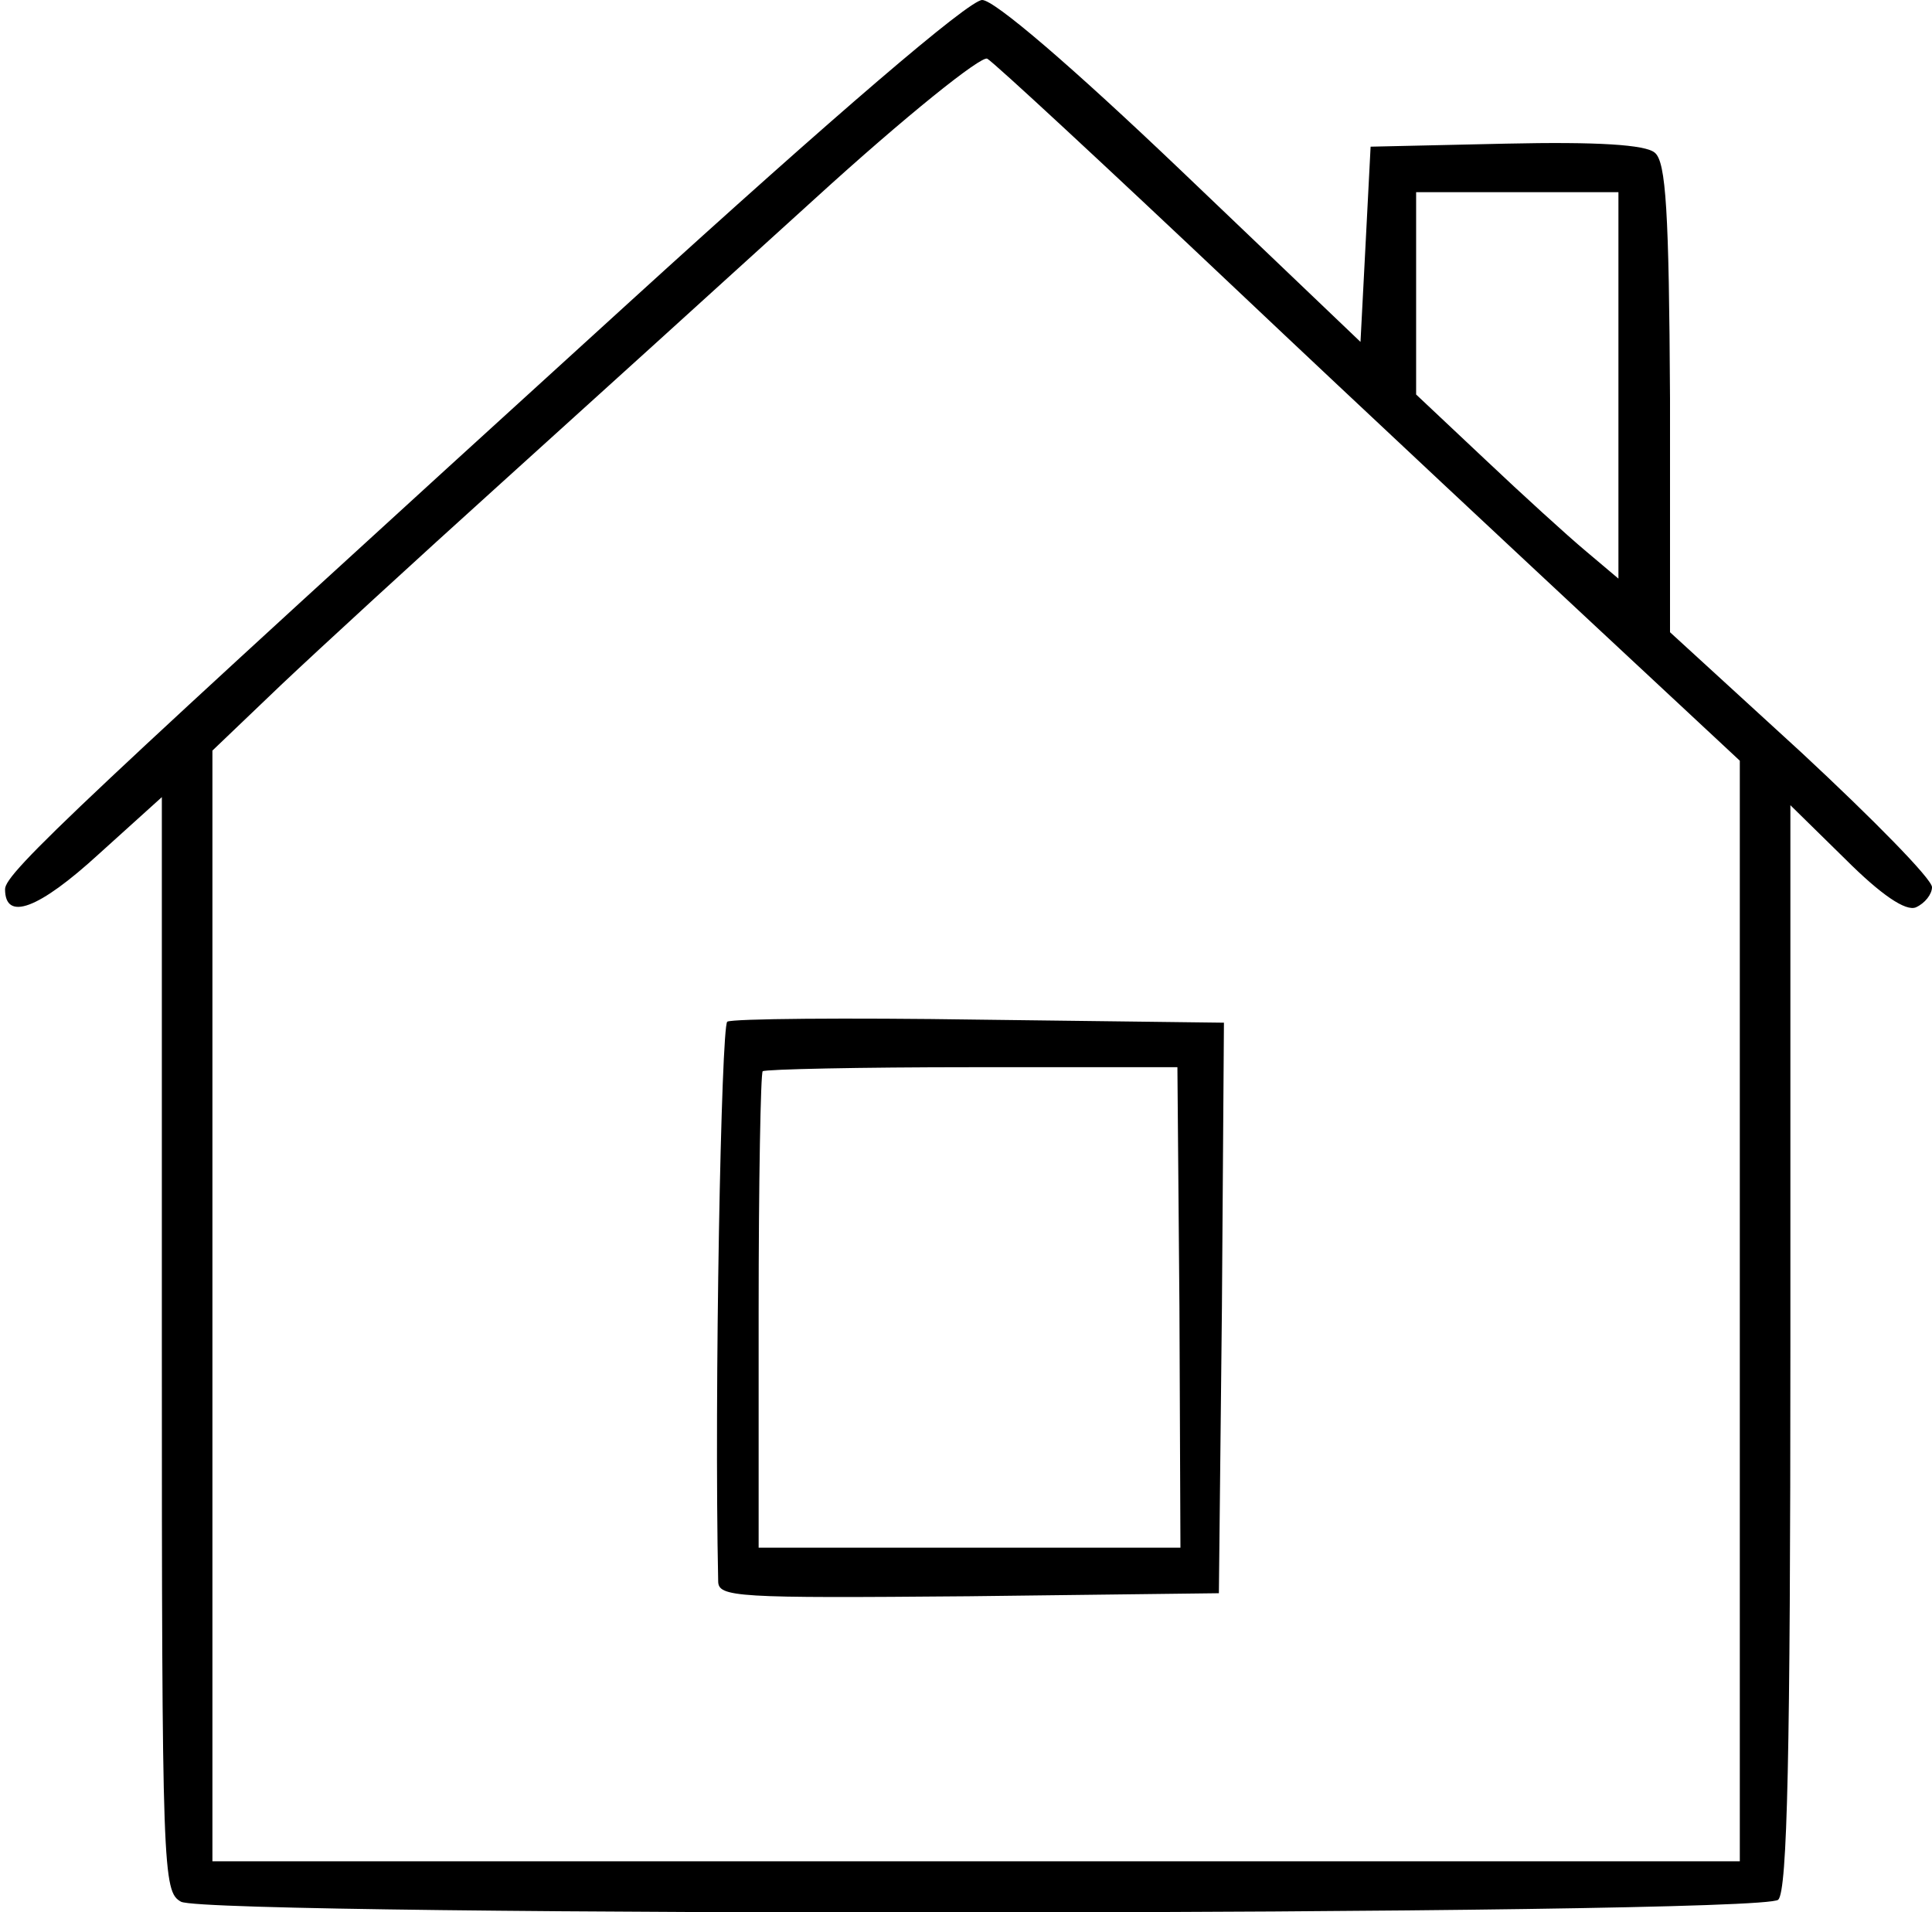
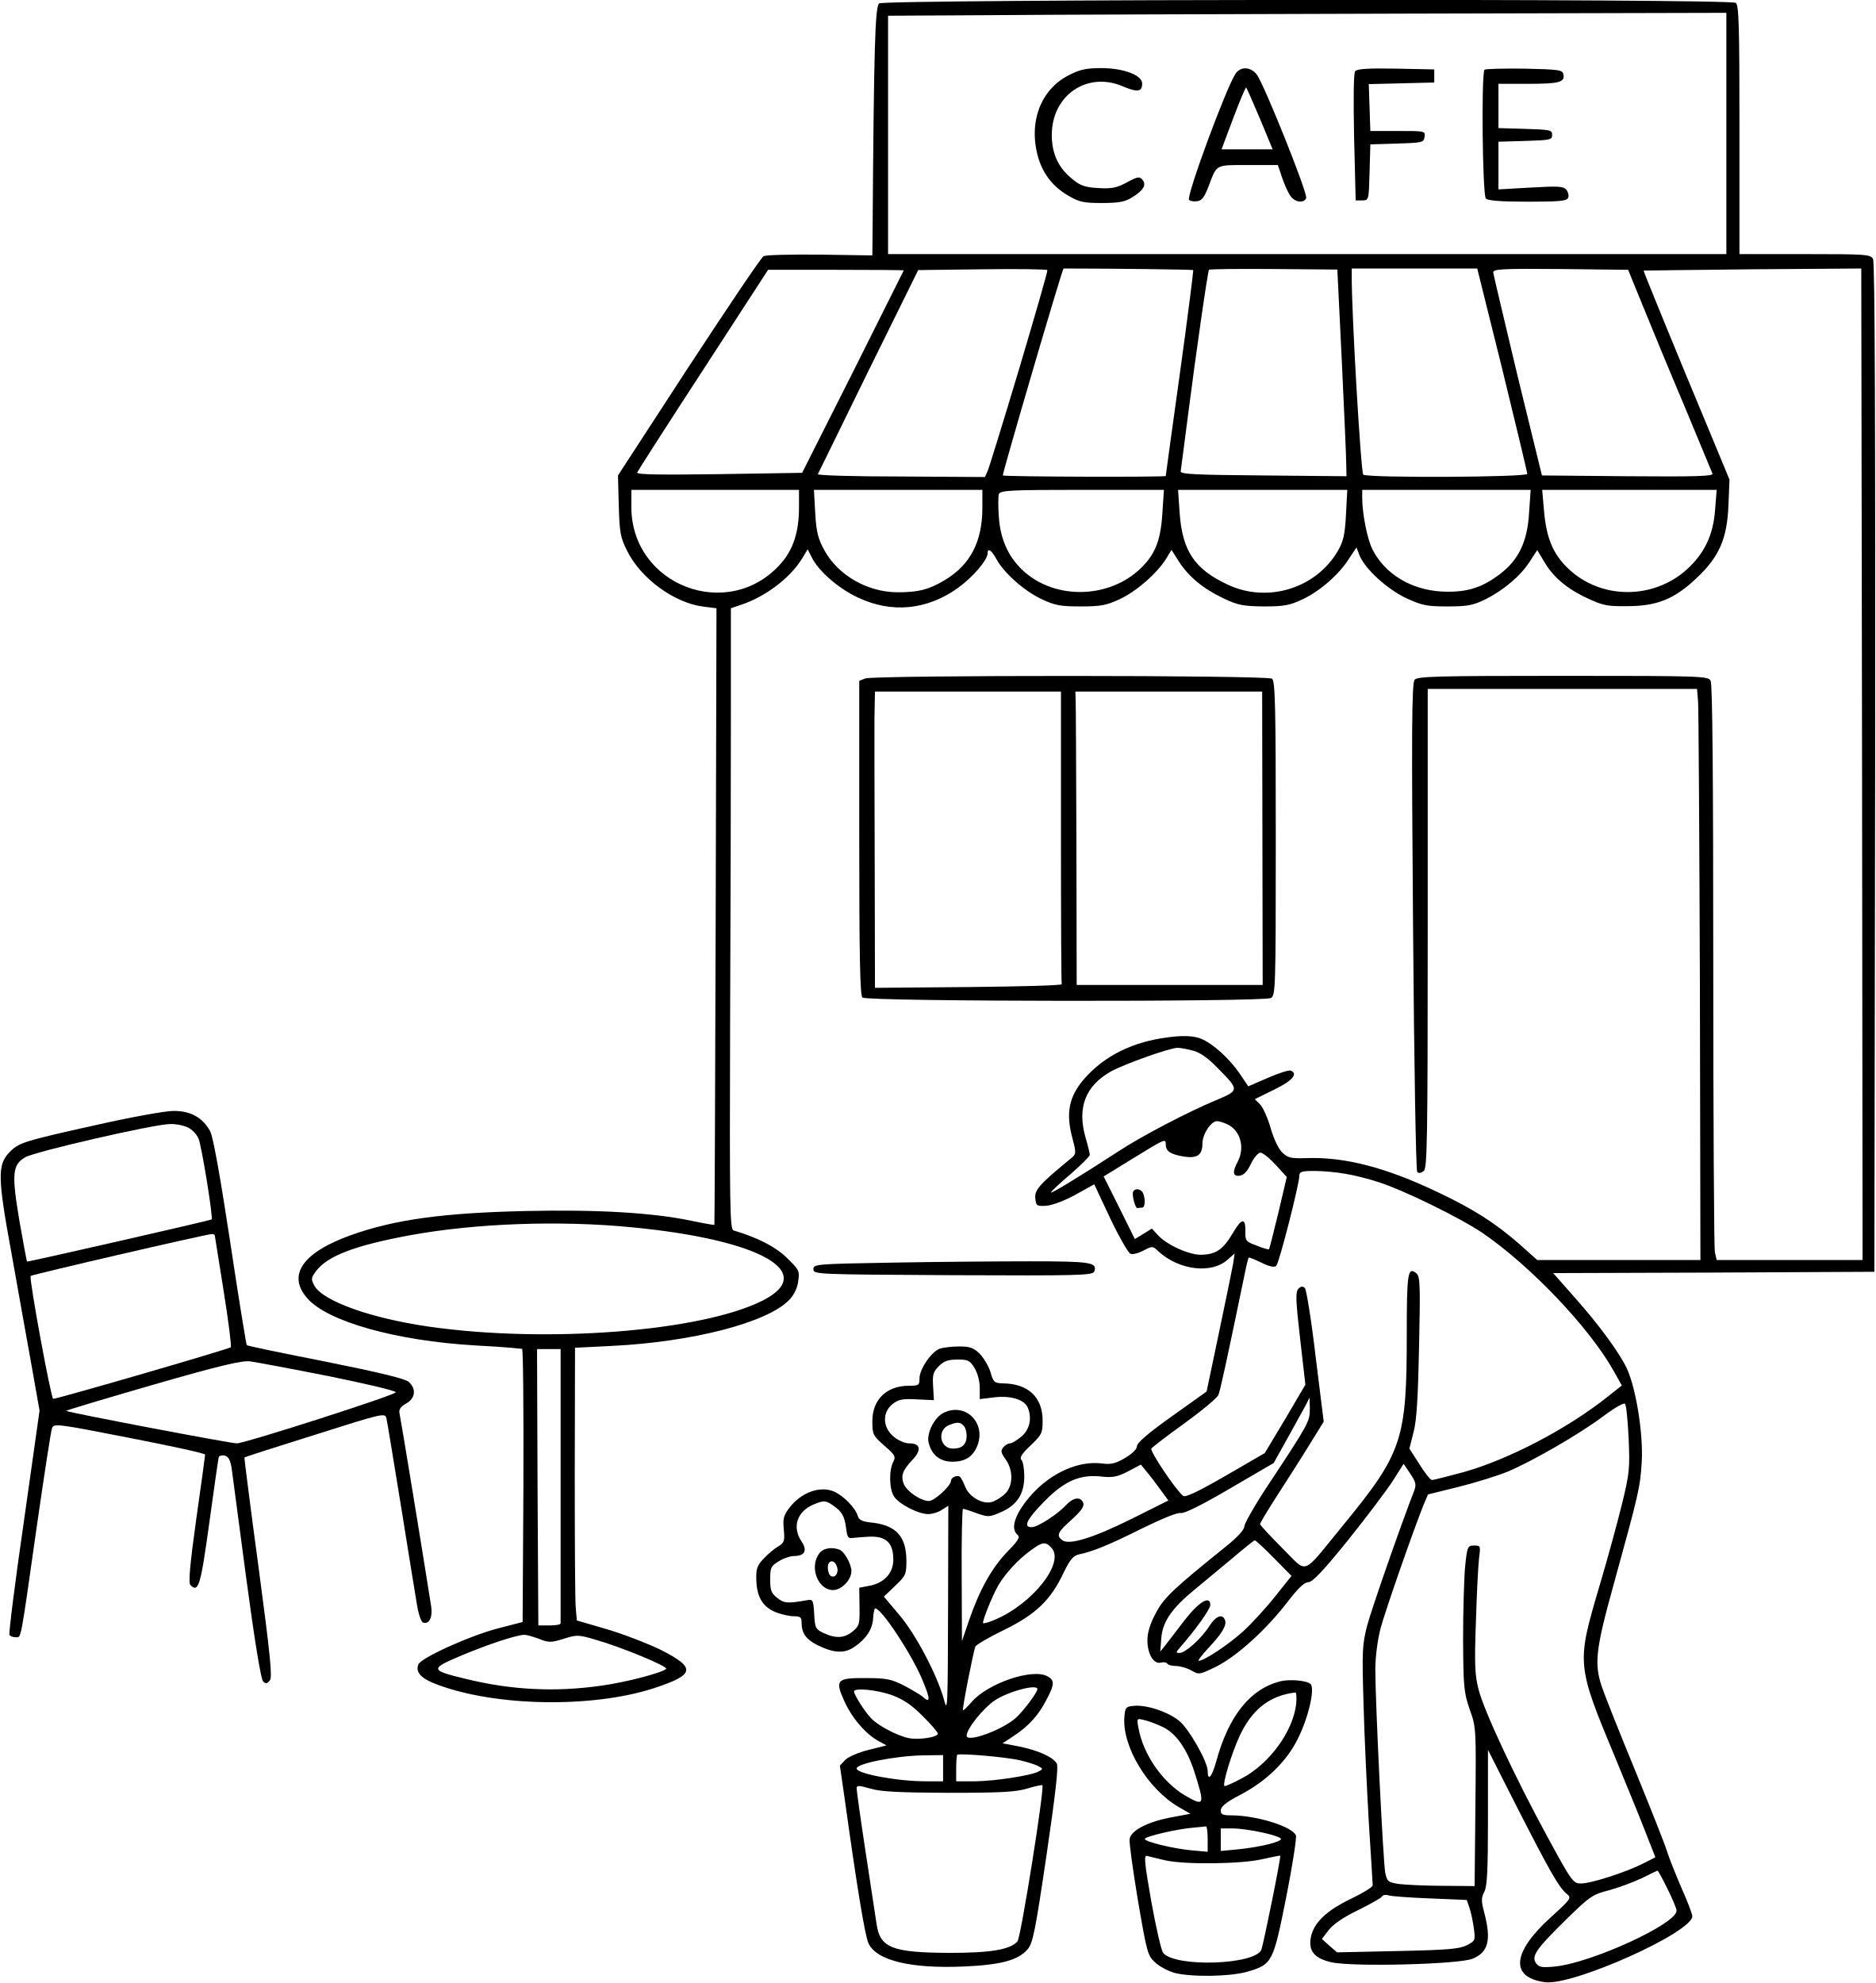
- <svg xmlns="http://www.w3.org/2000/svg" version="1.0" width="191pt" height="189pt" viewBox="0 0 191 189" preserveAspectRatio="xMidYMid meet">
-   <g transform="translate(0,189) scale(0.1,-0.1)" fill="#000000" stroke="none">
-     <path d="M623 1592 c-547 -498 -618 -565 -618 -581 0 -32 33 -20 93 35 l62 56 0 -541 c0 -524 1 -541 19 -551 30 -15 1563 -14 1579 2 9 9 12 144 12 547 l0 535 54 -53 c36 -36 60 -52 70 -48 9 4 16 13 16 20 0 8 -58 67 -129 133 l-130 119 0 231 c-1 185 -4 234 -15 243 -9 8 -57 11 -147 9 l-134 -3 -5 -97 -5 -96 -177 169 c-109 104 -185 169 -197 169 -13 0 -146 -114 -348 -298z m598 13 c129 -122 294 -276 367 -344 l132 -123 0 -544 0 -544 -755 0 -755 0 0 549 0 549 68 65 c37 35 135 125 217 199 83 75 222 201 310 281 91 83 165 142 171 139 7 -4 117 -106 245 -227z m379 -96 l0 -191 -32 27 c-18 15 -63 56 -100 91 l-68 64 0 100 0 100 100 0 100 0 0 -191z" />
-     <path d="M719 880 c-6 -4 -13 -367 -9 -553 0 -16 17 -17 248 -15 l247 3 3 282 2 282 -241 3 c-132 2 -245 1 -250 -2z m447 -282 l1 -238 -209 0 -208 0 0 233 c0 129 2 236 4 238 3 2 96 4 207 4 l203 0 2 -237z" />
+ <svg xmlns="http://www.w3.org/2000/svg" version="1.0" width="716pt" height="757pt" viewBox="0 0 716 757" preserveAspectRatio="xMidYMid meet">
+   <g transform="translate(0,757) scale(0.1,-0.1)" fill="#000000" stroke="none">
+     <path d="M3356 7557 c-16 -12 -20 -181 -25 -857 l-1 -105 -200 3 c-110 1 -207 -1 -215 -6 -9 -4 -137 -195 -286 -422 l-270 -415 3 -115 c3 -102 6 -121 31 -171 52 -107 182 -202 294 -215 l48 -6 -3 -1176 c-2 -647 -4 -1177 -5 -1178 -1 -1 -41 6 -89 16 -149 31 -358 43 -631 37 -313 -7 -499 -32 -667 -92 -185 -66 -245 -153 -167 -241 77 -89 338 -162 639 -180 57 -3 119 -7 138 -9 19 -2 38 -4 43 -4 4 -1 6 -235 5 -522 l-3 -521 -93 -24 c-108 -28 -296 -113 -305 -138 -12 -30 11 -54 70 -76 224 -85 593 -91 828 -15 159 52 163 78 27 147 -52 25 -145 61 -207 79 l-113 33 -4 45 c-3 25 -4 260 -4 521 l1 475 140 7 c308 15 595 89 678 176 18 19 31 45 34 71 6 40 3 44 -44 90 -45 43 -110 76 -203 104 -14 4 -15 94 -13 783 2 429 3 962 3 1186 l0 406 38 13 c92 30 187 101 234 177 l21 35 18 -35 c26 -50 102 -116 174 -149 128 -61 263 -48 381 36 57 41 114 107 114 133 0 22 15 12 34 -23 28 -52 108 -123 174 -153 49 -23 70 -27 147 -27 78 0 98 4 150 28 62 29 142 98 177 155 l20 33 27 -43 c38 -59 93 -105 171 -142 57 -27 76 -30 155 -31 77 0 98 4 147 27 66 31 140 95 178 156 l28 42 12 -31 c22 -52 104 -127 177 -162 61 -28 78 -32 158 -32 78 0 97 4 145 27 70 35 135 90 170 145 l28 43 26 -43 c34 -59 86 -104 166 -141 57 -27 76 -31 150 -30 114 0 180 26 264 105 88 82 119 151 124 281 l4 97 -80 193 c-120 287 -249 603 -248 605 1 0 188 3 416 5 l415 3 3 -1892 2 -1893 -279 0 -278 0 -7 31 c-3 17 -6 510 -6 1096 0 715 -3 1071 -10 1084 -10 18 -27 19 -564 19 -486 0 -555 -2 -566 -15 -11 -13 -12 -198 -6 -943 4 -524 11 -931 16 -936 6 -6 15 -4 25 4 13 11 15 115 15 926 l0 914 514 0 514 0 4 -47 c2 -27 5 -517 7 -1090 l2 -1043 -311 0 -312 0 -66 59 c-95 83 -178 136 -316 201 -195 93 -352 134 -499 129 -61 -2 -71 1 -93 22 -14 14 -33 54 -44 94 -11 38 -29 78 -40 89 l-20 20 73 36 c69 33 94 61 64 73 -7 3 -47 -10 -88 -28 l-74 -32 -31 46 c-45 66 -116 128 -162 140 -26 7 -63 8 -114 1 -134 -17 -241 -70 -318 -157 -60 -69 -73 -132 -45 -233 14 -53 13 -56 -8 -73 -118 -97 -138 -119 -135 -151 3 -29 5 -31 42 -29 23 2 69 19 111 42 l72 40 61 -130 c34 -71 69 -132 77 -135 9 -4 31 2 50 12 34 18 35 18 57 -3 80 -73 204 -87 265 -31 l26 23 -6 -40 c-4 -22 -28 -140 -54 -263 l-47 -224 -133 -95 c-89 -63 -133 -101 -133 -114 0 -11 -17 -28 -46 -45 -35 -21 -53 -25 -85 -21 -88 12 -190 -32 -266 -113 -66 -72 -89 -134 -59 -159 11 -9 4 -21 -38 -64 -59 -61 -106 -144 -146 -260 l-28 -82 -1 253 c-1 138 2 252 5 252 4 0 27 -7 53 -17 44 -15 48 -15 93 5 61 27 88 69 88 137 0 28 -5 56 -11 62 -8 8 1 23 35 55 43 41 46 48 46 95 0 89 -55 141 -151 142 -33 1 -37 4 -48 43 -7 23 -26 54 -41 70 -24 23 -37 28 -79 28 -27 0 -61 -4 -75 -9 -32 -13 -76 -78 -76 -113 0 -26 -3 -28 -40 -28 -86 0 -140 -53 -140 -135 0 -51 2 -55 46 -94 41 -35 44 -42 34 -61 -17 -32 -16 -105 3 -133 19 -29 92 -67 131 -67 14 0 38 7 51 16 l25 16 -1 -398 c-1 -369 -2 -395 -15 -344 -25 92 -107 250 -171 325 l-59 70 43 41 c40 38 43 44 43 95 0 92 -38 135 -127 146 -42 4 -54 10 -59 27 -9 30 -54 76 -90 92 -54 23 -125 -3 -170 -61 -23 -30 -26 -42 -22 -84 4 -44 2 -50 -21 -64 -14 -8 -39 -29 -55 -46 -25 -26 -30 -39 -29 -79 1 -67 24 -106 73 -126 22 -9 54 -16 70 -16 26 0 30 -4 30 -26 0 -38 17 -62 58 -83 64 -32 104 -34 142 -9 47 32 71 69 73 111 1 20 5 37 8 37 24 0 140 -176 180 -273 31 -73 31 -91 2 -65 -10 9 -43 28 -73 44 -48 24 -67 28 -144 28 -113 1 -120 -7 -82 -90 29 -64 83 -126 131 -151 l29 -16 -68 -17 c-37 -9 -77 -26 -89 -38 l-21 -22 17 -117 c49 -353 79 -532 92 -561 30 -66 161 -98 364 -89 142 6 208 24 244 66 20 24 29 69 72 360 35 239 46 337 39 349 -15 25 -71 50 -144 65 l-63 12 44 29 c56 37 94 79 124 138 31 58 31 74 3 89 -57 31 -225 -26 -288 -97 -17 -20 -33 -35 -34 -33 -4 4 39 221 47 243 3 7 52 36 110 64 121 59 178 114 227 218 24 50 37 65 58 70 54 11 119 38 243 100 76 37 134 61 146 58 12 -3 78 29 187 93 l168 98 53 95 c29 52 60 109 69 125 l15 30 1 -44 c0 -48 -5 -57 -167 -302 -46 -70 -83 -136 -83 -146 0 -12 -26 -41 -67 -74 -205 -165 -240 -198 -271 -257 -22 -41 -32 -74 -32 -104 0 -52 24 -92 51 -85 11 3 22 1 25 -4 3 -5 18 -9 34 -9 16 0 42 -8 58 -17 29 -17 31 -16 95 15 78 39 191 141 272 247 40 52 64 75 79 75 16 0 57 43 153 162 72 90 149 192 171 227 l40 63 25 -37 c21 -31 24 -42 16 -64 -59 -153 -163 -453 -180 -516 -19 -74 -20 -97 -14 -300 3 -121 13 -323 20 -450 8 -126 15 -235 15 -242 0 -7 -38 -30 -84 -52 -93 -45 -141 -91 -152 -146 -10 -53 13 -81 79 -96 81 -18 489 -8 539 14 60 25 71 71 44 175 -12 45 -12 57 0 80 11 21 14 82 14 284 l0 258 113 -223 c123 -241 159 -304 188 -327 19 -15 16 -19 -61 -89 -148 -134 -157 -230 -22 -248 106 -14 562 190 562 252 0 8 -18 56 -41 107 -22 51 -47 114 -55 139 -7 25 -63 165 -122 310 -60 145 -117 289 -127 319 -30 88 -24 143 43 385 98 355 103 376 109 475 6 105 -21 276 -56 354 -27 59 -105 166 -200 273 l-82 93 613 2 613 3 3 1923 c1 1314 -1 1929 -8 1943 -10 18 -24 19 -260 19 l-250 0 0 474 c0 395 -2 475 -14 485 -20 17 -3248 14 -3270 -2z m3234 -496 l0 -461 -1600 0 -1600 0 0 455 0 455 373 2 c204 2 924 4 1600 6 l1227 3 0 -460z m-2699 -897 c-61 -203 -115 -379 -121 -392 l-10 -23 -320 2 c-177 0 -320 4 -318 9 2 4 89 181 193 394 l190 385 245 3 c135 2 246 0 248 -3 2 -4 -47 -173 -107 -375z m664 375 c1 -2 -21 -179 -51 -394 -30 -214 -54 -391 -54 -392 0 -5 -617 -3 -622 2 -3 4 227 790 232 790 197 0 492 -4 495 -6z m567 -346 c9 -191 17 -369 17 -394 l1 -47 -317 3 c-264 2 -318 5 -316 16 1 8 14 104 28 214 30 234 75 548 80 555 2 3 113 4 247 3 l243 -2 17 -348z m613 -34 c52 -213 95 -392 95 -398 0 -13 -607 -16 -626 -3 -9 6 -45 621 -44 757 l0 30 240 0 239 0 96 -386z m538 239 c32 -79 103 -251 159 -383 55 -132 102 -246 105 -253 4 -10 -62 -12 -323 -10 l-328 3 -93 380 c-50 209 -92 387 -93 395 0 13 34 15 257 13 l258 -3 58 -142z m-2823 140 c-1 -2 -88 -176 -194 -388 l-194 -385 -316 -5 c-220 -3 -316 -2 -314 6 2 5 115 182 252 392 l248 382 259 0 c142 0 259 -1 259 -2z m-400 -906 c0 -92 -22 -160 -69 -213 -199 -226 -571 -85 -571 216 l0 65 320 0 320 0 0 -68z m700 0 c0 -131 -47 -220 -146 -278 -59 -35 -98 -45 -177 -45 -115 0 -229 65 -281 162 -23 42 -30 68 -34 140 l-5 89 322 0 321 0 0 -68z m687 -23 c-7 -109 -30 -162 -94 -219 -119 -104 -311 -107 -429 -6 -61 52 -95 123 -101 211 -3 40 -3 80 0 89 6 14 43 16 318 16 l312 0 -6 -91z m701 -3 c-4 -78 -10 -102 -31 -139 -84 -144 -269 -200 -420 -129 -127 59 -174 129 -184 275 l-6 87 323 0 323 0 -5 -94z m699 8 c-6 -111 -40 -182 -112 -236 -71 -54 -131 -71 -224 -66 -115 7 -214 67 -261 159 -20 37 -40 138 -40 197 l0 32 321 0 322 0 -6 -86z m710 10 c-7 -97 -41 -167 -108 -228 -128 -115 -326 -115 -450 1 -60 56 -86 118 -95 222 l-7 81 333 0 333 0 -6 -76z m-1992 -2065 c27 -7 57 -29 91 -64 86 -87 86 -87 -4 -125 -106 -44 -286 -138 -374 -196 -149 -97 -260 -164 -256 -156 1 5 36 37 76 71 39 34 72 67 72 72 0 6 -7 36 -16 66 -33 114 -1 198 97 253 51 28 225 90 254 90 11 0 38 -5 60 -11z m130 -281 c50 -23 68 -88 40 -142 -22 -41 -19 -58 8 -54 15 2 29 17 42 45 11 23 27 42 36 43 9 0 35 -21 58 -46 l43 -47 -32 -136 c-18 -75 -34 -138 -36 -140 -1 -2 -23 4 -47 14 -41 15 -44 19 -43 53 1 55 -14 53 -49 -7 -37 -62 -64 -80 -121 -81 -46 0 -129 37 -164 75 l-23 25 -32 -20 -33 -20 -59 119 -60 120 96 59 c138 85 141 87 141 64 0 -27 17 -38 68 -47 52 -8 72 5 72 50 0 35 33 85 55 85 8 0 26 -5 40 -12z m451 -189 c32 -5 88 -19 124 -31 96 -30 316 -138 401 -196 181 -124 406 -360 498 -524 l32 -57 -53 -42 c-154 -123 -380 -241 -552 -289 -60 -16 -114 -30 -120 -30 -6 1 -28 28 -48 61 l-38 59 16 63 c12 45 17 134 21 327 5 234 4 267 -10 279 -33 27 -37 3 -37 -232 0 -404 -16 -453 -245 -732 -160 -195 -130 -184 -230 -85 -47 47 -85 88 -85 92 0 4 30 54 66 110 37 57 92 143 122 192 l55 89 -31 249 c-16 137 -35 255 -41 261 -8 8 -15 7 -25 -3 -11 -13 -10 -43 7 -191 l20 -175 -77 -131 -78 -130 -150 -87 c-106 -61 -154 -84 -162 -76 -28 22 -127 170 -121 180 3 5 60 49 127 97 66 48 124 96 129 108 7 17 31 126 101 465 6 30 13 57 14 59 2 2 24 -7 49 -19 32 -16 50 -19 57 -12 11 11 88 312 88 344 0 15 9 18 58 18 32 0 85 -5 118 -11z m-2725 -204 c491 -47 713 -172 500 -280 -234 -118 -826 -164 -1276 -99 -220 32 -402 97 -435 156 -13 25 -13 29 6 55 44 59 150 99 362 138 247 45 567 57 843 30z m-271 -985 c0 -286 0 -523 0 -527 0 -5 -19 -8 -42 -8 l-43 0 -3 528 -2 527 45 0 45 0 0 -520z m1580 448 c12 -20 20 -51 20 -76 l0 -43 58 7 c63 7 114 -10 126 -41 16 -41 6 -83 -25 -109 -17 -14 -36 -26 -44 -26 -7 0 -18 -7 -25 -15 -11 -13 -9 -21 8 -45 31 -42 30 -104 -3 -134 -14 -13 -37 -27 -50 -30 -35 -9 -84 19 -100 57 -7 18 -16 35 -20 39 -10 9 -35 -2 -35 -15 0 -19 -63 -77 -84 -77 -31 0 -85 37 -96 65 -12 31 -5 52 33 92 36 38 31 63 -12 63 -17 0 -42 11 -60 26 -42 35 -44 92 -4 124 23 18 38 21 93 18 l65 -3 -3 52 c-3 45 0 56 22 78 19 19 35 25 71 25 40 0 47 -3 65 -32z m2497 -270 c5 -113 3 -133 -25 -248 -17 -69 -56 -213 -88 -320 -86 -292 -86 -295 64 -655 41 -99 92 -224 113 -278 l38 -97 -47 -24 c-67 -34 -199 -76 -236 -76 -31 0 -35 5 -129 178 -122 224 -242 480 -263 563 -14 54 -16 96 -10 259 3 107 9 216 12 243 6 45 6 47 -19 47 -24 0 -26 -3 -34 -77 -4 -43 -8 -168 -8 -278 1 -186 3 -205 25 -270 25 -69 25 -74 22 -372 l-3 -303 -122 1 c-67 0 -142 4 -167 7 -41 6 -45 10 -52 42 -8 39 -38 651 -38 776 0 48 8 111 20 158 19 70 124 371 164 471 l17 40 117 29 c64 16 148 42 187 58 99 42 273 143 363 210 44 33 80 54 85 49 5 -5 11 -65 14 -133z m-1787 -195 l30 -41 -142 -71 c-147 -73 -239 -101 -264 -80 -22 18 -17 30 37 78 37 34 49 51 44 64 -10 25 -38 21 -66 -9 -32 -35 -108 -84 -131 -84 -34 0 -18 31 50 100 77 78 136 103 220 93 39 -4 57 -1 98 20 l49 26 22 -27 c13 -15 36 -46 53 -69z m-1250 -60 c34 -23 44 -41 50 -88 4 -33 8 -39 25 -36 11 1 42 4 68 5 61 1 87 -25 87 -88 0 -52 -36 -90 -93 -100 l-37 -7 1 -71 c1 -66 0 -74 -25 -95 -32 -27 -65 -29 -112 -7 -31 15 -33 19 -36 72 -3 51 -5 57 -23 54 -80 -14 -91 -13 -118 8 -23 18 -27 29 -27 71 0 45 3 51 33 69 17 11 44 20 58 20 41 0 52 21 29 55 -37 55 -18 114 44 141 41 17 47 17 76 -3z m1683 -201 l67 -68 -63 -79 c-35 -44 -90 -104 -122 -133 -54 -49 -148 -112 -169 -112 -5 0 12 22 36 48 53 56 72 88 64 108 -10 25 -35 15 -60 -24 -29 -46 -91 -102 -113 -102 -14 0 -15 2 -1 18 63 72 118 149 118 165 0 38 -43 13 -98 -58 -29 -38 -62 -81 -73 -95 l-20 -25 4 52 c5 62 40 113 125 183 30 25 94 78 141 117 47 40 88 73 91 73 3 0 36 -30 73 -68z m-849 39 c52 -57 -74 -215 -218 -275 -22 -9 -41 -15 -43 -12 -5 5 35 105 59 146 28 46 74 96 122 131 46 34 57 35 80 10z m-1957 -347 c38 -15 46 -15 95 0 50 16 56 16 123 -4 98 -28 277 -102 268 -111 -17 -15 -153 -51 -248 -64 -175 -25 -342 -17 -517 26 -137 33 -138 38 -17 89 100 42 208 78 239 79 8 1 33 -6 57 -15z m1903 -192 c0 -13 -53 -83 -81 -109 -52 -47 -189 -97 -189 -69 0 27 64 106 109 136 55 35 161 62 161 42z m-553 -24 c41 -15 75 -38 115 -79 32 -31 58 -62 58 -67 0 -14 -73 -25 -112 -17 -46 10 -119 49 -144 77 -24 25 -64 89 -64 101 0 15 91 6 147 -15z m487 -248 c27 -6 58 -16 69 -22 19 -10 19 -11 3 -20 -29 -16 -166 -37 -243 -38 l-73 0 0 48 c0 27 2 51 4 53 7 7 186 -8 240 -21z m-294 -30 l0 -50 -67 0 c-108 0 -263 29 -263 49 0 19 149 48 253 50 l77 1 0 -50z m20 -94 c198 0 256 3 300 16 30 9 57 15 59 13 9 -10 -82 -581 -95 -596 -28 -32 -103 -44 -259 -44 -220 1 -266 19 -279 111 -4 27 -23 151 -42 276 -19 124 -34 233 -34 241 0 12 7 12 53 -1 40 -12 109 -15 297 -16z m2745 -366 c19 -38 35 -76 35 -84 0 -50 -322 -198 -463 -213 -51 -5 -62 -3 -73 12 -20 27 0 55 113 166 92 90 102 97 165 113 37 10 93 31 125 46 32 16 59 29 60 29 2 1 19 -30 38 -69z m-908 -37 l142 -6 10 -29 c6 -16 13 -51 17 -78 6 -47 6 -49 -27 -66 -28 -14 -72 -18 -264 -22 l-231 -5 -29 25 -29 26 26 34 c18 23 56 49 112 76 46 23 88 46 91 52 4 6 14 8 24 5 9 -4 80 -9 158 -12z" />
+     <path d="M4082 7284 c-111 -55 -158 -184 -118 -318 19 -62 56 -109 114 -143 41 -24 58 -28 127 -28 62 0 88 4 114 20 45 27 59 49 42 69 -11 13 -18 12 -59 -10 -39 -21 -57 -25 -109 -22 -51 3 -69 9 -99 34 -54 43 -79 97 -79 169 0 152 136 244 272 185 55 -23 73 -21 73 11 0 32 -71 59 -156 59 -56 0 -81 -5 -122 -26z" />
+     <path d="M4716 7288 c-37 -57 -189 -469 -177 -481 5 -5 19 -7 31 -5 18 2 28 16 44 58 32 84 24 80 151 80 l113 0 16 -48 c9 -26 23 -58 32 -70 17 -25 52 -29 60 -8 7 17 -162 438 -189 472 -24 30 -62 31 -81 2z m94 -172 l48 -116 -98 0 -97 0 45 120 c25 66 47 118 49 116 2 -2 26 -56 53 -120z" />
+     <path d="M5173 7298 c-6 -8 -7 -105 -4 -253 l6 -240 25 0 c25 0 25 0 28 107 l3 107 102 3 c97 3 102 4 105 26 3 22 2 22 -102 22 l-105 0 -3 90 -3 89 125 3 125 3 0 25 0 25 -146 3 c-109 2 -149 -1 -156 -10z" />
+     <path d="M5667 7304 c-13 -13 -8 -479 5 -492 8 -8 58 -12 160 -12 123 0 150 3 154 15 4 8 0 22 -7 31 -11 13 -31 14 -136 8 l-123 -7 0 91 0 91 103 3 c94 3 102 4 102 23 0 19 -8 20 -102 23 l-103 3 0 84 0 85 113 0 c119 0 141 6 135 36 -3 17 -15 19 -149 22 -80 1 -148 -1 -152 -4z" />
+     <path d="M4326 3022 c-7 -11 8 -68 17 -64 4 1 12 2 17 2 11 0 13 30 4 54 -7 17 -29 22 -38 8z" />
+     <path d="M3599 2175 c-34 -19 -63 -78 -54 -113 11 -46 44 -72 90 -72 48 0 78 18 95 59 37 90 -47 171 -131 126z m79 -47 c7 -7 12 -24 12 -38 0 -34 -17 -50 -52 -50 -51 0 -62 71 -15 90 31 12 41 12 55 -2z" />
+     <path d="M3126 1638 c-37 -52 -3 -138 54 -138 32 0 70 39 70 72 0 27 -26 74 -45 82 -32 12 -64 6 -79 -16z m69 -49 c8 -23 -7 -45 -24 -35 -6 4 -11 18 -11 32 0 30 26 32 35 3z" />
+     <path d="M3303 4980 l-23 -9 0 -599 c0 -452 3 -601 12 -610 16 -16 1529 -17 1559 -2 18 10 19 28 19 609 0 493 -2 601 -14 610 -16 14 -1518 14 -1553 1z m747 -605 c0 -305 1 -558 3 -562 1 -5 -159 -9 -355 -11 l-358 -3 -1 468 c-1 257 -1 491 -1 518 0 28 0 71 1 98 l1 47 355 0 355 0 0 -555z m769 -5 l1 -560 -355 0 -355 0 -1 530 c-1 292 -2 544 -3 560 l-1 30 356 0 357 0 1 -560z" />
+     <path d="M370 3276 c-283 -63 -299 -68 -335 -106 -45 -47 -44 -97 9 -385 24 -137 59 -329 76 -425 l31 -175 -60 -424 c-34 -233 -58 -427 -55 -432 3 -5 13 -9 23 -9 23 0 17 -30 81 420 28 195 54 364 58 376 7 21 9 21 296 -35 159 -31 289 -59 289 -64 0 -4 -15 -115 -34 -247 -25 -180 -30 -243 -22 -251 31 -31 39 -1 72 238 18 131 34 243 36 250 2 6 13 9 23 6 14 -3 21 -17 26 -46 3 -23 28 -213 56 -422 31 -232 56 -385 64 -393 10 -11 15 -10 26 3 10 12 3 87 -43 432 -31 229 -55 418 -54 419 1 2 123 41 270 87 258 82 267 84 272 63 3 -11 27 -160 55 -331 27 -170 55 -340 61 -377 6 -38 16 -69 24 -72 23 -8 37 20 31 61 -25 161 -117 722 -121 738 -3 14 4 25 25 37 36 20 40 56 10 83 -14 12 -108 35 -317 77 -163 32 -299 60 -301 63 -2 2 -31 178 -63 392 -38 250 -65 400 -76 423 -28 53 -75 80 -142 79 -31 0 -162 -24 -291 -53z m349 -11 c16 -8 33 -27 39 -42 12 -28 56 -302 50 -308 -4 -4 -702 -163 -705 -161 -1 1 -14 71 -29 156 -30 179 -27 213 22 242 37 22 491 126 552 127 24 1 56 -6 71 -14z m101 -412 c1 -5 16 -100 34 -213 18 -113 30 -208 27 -213 -7 -7 -661 -197 -678 -197 -8 0 -93 461 -86 469 3 5 668 159 691 160 6 1 12 -2 12 -6z m433 -536 c142 -29 258 -56 258 -62 0 -10 -573 -194 -607 -195 -24 0 -645 118 -651 124 -2 2 146 46 329 99 260 75 342 94 373 90 22 -3 156 -28 298 -56z" />
+     <path d="M3405 2750 c-292 -5 -300 -6 -300 -25 0 -20 8 -20 533 -23 477 -2 533 -1 539 14 13 35 -12 39 -245 39 -125 0 -362 -2 -527 -5z" />
+     <path d="M4885 1151 c-113 -29 -195 -132 -242 -304 -17 -62 -33 -79 -33 -37 0 34 -71 160 -108 190 -42 35 -126 63 -174 58 -31 -3 -33 -6 -36 -44 -8 -112 89 -273 207 -342 l45 -26 -69 -13 c-94 -17 -159 -51 -163 -84 -2 -14 13 -120 32 -235 34 -198 37 -210 66 -236 16 -15 49 -32 72 -39 63 -17 213 -15 279 4 96 28 99 35 149 285 24 121 40 227 37 235 -13 34 -148 76 -244 77 -36 0 -43 3 -43 19 0 14 20 31 72 58 102 53 180 129 223 217 40 80 65 190 48 207 -14 14 -81 20 -118 10z m63 -85 c-12 -106 -102 -229 -208 -285 -34 -18 -63 -31 -66 -29 -8 8 27 124 58 191 47 101 114 154 212 166 5 1 6 -19 4 -43z m-511 -88 c51 -23 94 -84 122 -171 41 -129 39 -134 -34 -92 -87 51 -161 157 -179 258 -7 37 -7 38 21 31 15 -3 47 -15 70 -26z m173 -427 l0 -50 -57 5 c-71 6 -183 33 -183 44 0 9 122 38 185 43 22 2 43 4 48 5 4 1 7 -20 7 -47z m211 23 c38 -8 69 -19 69 -24 0 -11 -75 -30 -157 -39 l-73 -7 0 43 0 43 46 0 c25 0 76 -7 115 -16z m-376 -105 c74 -18 297 -15 375 4 36 8 66 14 67 13 4 -3 -64 -338 -72 -359 -24 -58 -329 -68 -375 -12 -7 9 -27 96 -45 195 -27 154 -29 179 -16 175 9 -2 39 -10 66 -16z" />
  </g>
</svg>
